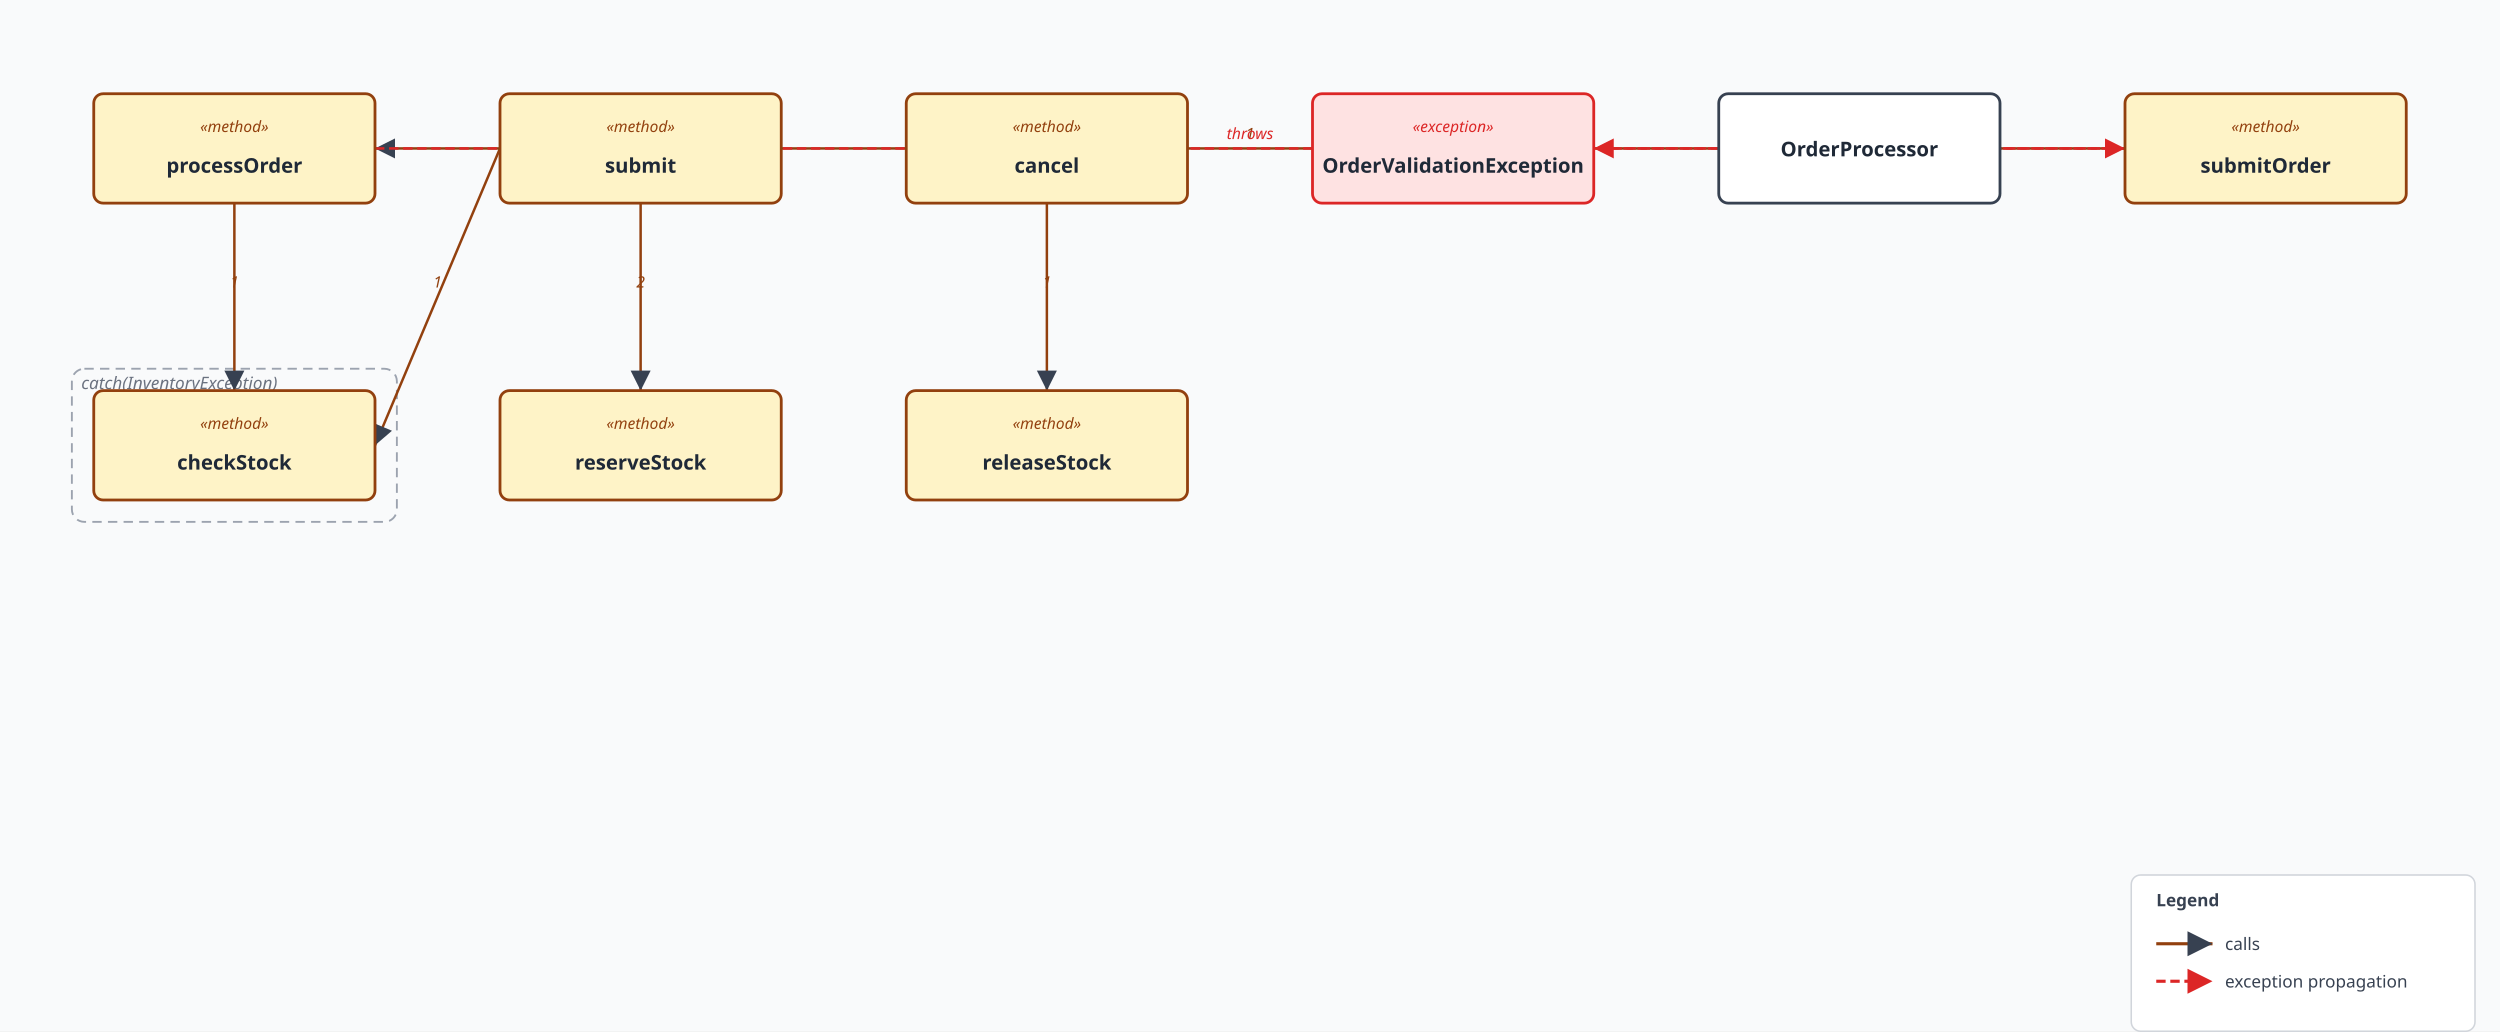
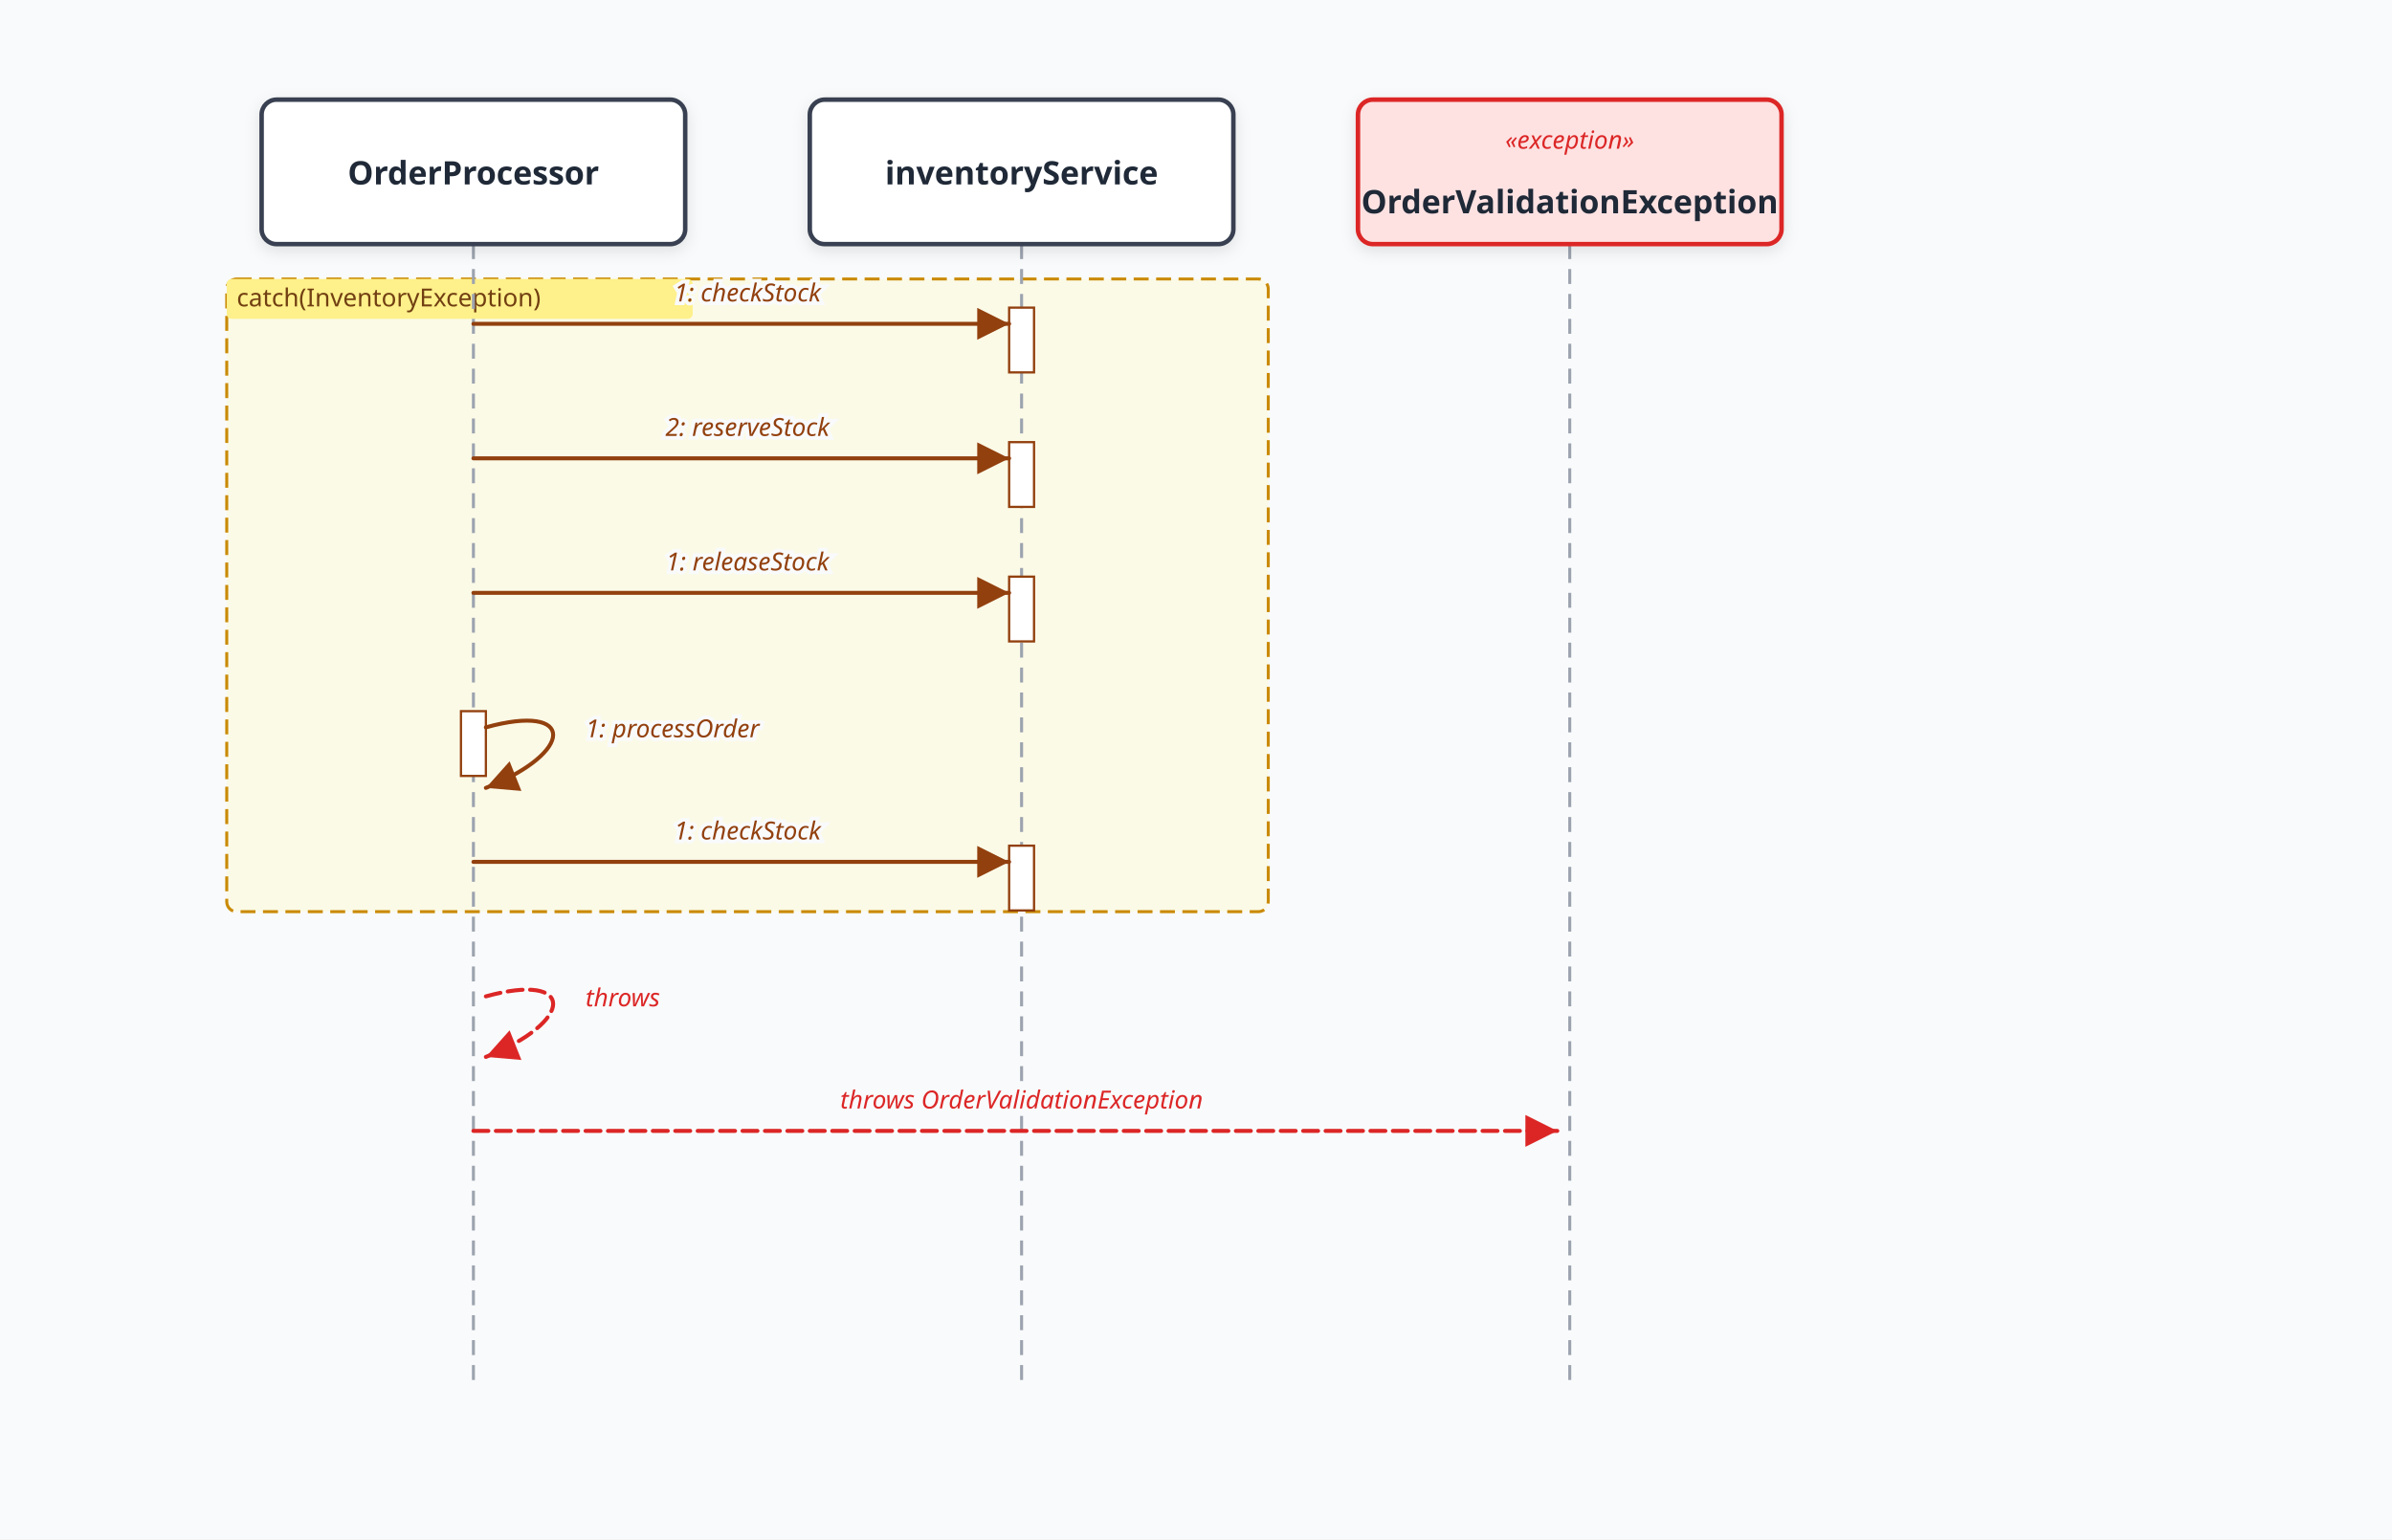
- <svg xmlns="http://www.w3.org/2000/svg" width="1600" height="660" viewBox="0 0 1600 660">
+ <svg xmlns="http://www.w3.org/2000/svg" width="960" height="618" viewBox="0 0 960 618">
  <defs>
    <style>
- svg { font-family: sans-serif; }
+ svg { font-family: -apple-system, BlinkMacSystemFont, 'Segoe UI', sans-serif; }
+ .node-rect { transition: filter 0.15s; }
+ .node-rect:hover { stroke-width: 2.5 !important; }
+ .edge-line { stroke-linecap: round; stroke-linejoin: round; }
+ .edge-label { paint-order: stroke; stroke: #f9fafb; stroke-width: 3; }
+ .group-rect { }
+ .node-label { pointer-events: none; }
</style>
-     <marker id="hollowTriangle" markerWidth="12" markerHeight="12" refX="10" refY="5" orient="auto">
-       <path d="M0,0 L10,5 L0,10 Z" fill="#ffffff" stroke="#374151" stroke-width="1" />
+     <filter id="nodeShadow" x="-15%" y="-15%" width="130%" height="130%">
+       <feDropShadow dx="0" dy="2" stdDeviation="3" flood-color="#0000001a" />
+     </filter>
+     <marker id="seq-marker-call" markerWidth="10" markerHeight="8" refX="8" refY="4" orient="auto">
+       <path d="M0,0 L8,4 L0,8 Z" fill="#92400e" />
    </marker>
-     <marker id="filledArrow" markerWidth="10" markerHeight="8" refX="8" refY="4" orient="auto">
-       <path d="M0,0 L8,4 L0,8 Z" fill="#374151" />
-     </marker>
-     <marker id="openArrow" markerWidth="10" markerHeight="8" refX="8" refY="4" orient="auto">
-       <path d="M0,0 L8,4 L0,8" fill="none" stroke="#6b7280" stroke-width="1.2" />
-     </marker>
-     <marker id="exceptionArrow" markerWidth="10" markerHeight="8" refX="8" refY="4" orient="auto">
+     <marker id="seq-marker-exc" markerWidth="10" markerHeight="8" refX="8" refY="4" orient="auto">
      <path d="M0,0 L8,4 L0,8 Z" fill="#dc2626" />
    </marker>
  </defs>
-   <rect width="1600" height="660" fill="#f9fafb" />
-   <rect class="group-rect" x="46.0" y="236.0" width="208.0" height="98.0" rx="8" fill="none" stroke="#9ca3af" stroke-dasharray="6,4" stroke-width="1.2" />
-   <text x="52.0" y="249.0" font-family="sans-serif" font-size="11" fill="#6b7280" font-style="italic">catch(InventoryException)</text>
-   <line x1="320.0" y1="95.0" x2="240.0" y2="285.0" stroke="#92400e" stroke-width="1.6" marker-end="url(#filledArrow)" />
-   <text x="280.0" y="184.0" text-anchor="middle" font-family="sans-serif" font-size="10" fill="#92400e" font-style="italic">1</text>
-   <line x1="410.0" y1="130.0" x2="410.0" y2="250.0" stroke="#92400e" stroke-width="1.6" marker-end="url(#filledArrow)" />
-   <text x="410.0" y="184.0" text-anchor="middle" font-family="sans-serif" font-size="10" fill="#92400e" font-style="italic">2</text>
-   <line x1="670.0" y1="130.0" x2="670.0" y2="250.0" stroke="#92400e" stroke-width="1.6" marker-end="url(#filledArrow)" />
-   <text x="670.0" y="184.0" text-anchor="middle" font-family="sans-serif" font-size="10" fill="#92400e" font-style="italic">1</text>
-   <line x1="150.0" y1="130.0" x2="150.0" y2="250.0" stroke="#92400e" stroke-width="1.6" marker-end="url(#filledArrow)" />
-   <text x="150.0" y="184.0" text-anchor="middle" font-family="sans-serif" font-size="10" fill="#92400e" font-style="italic">1</text>
-   <line x1="1360.0" y1="95.0" x2="240.0" y2="95.0" stroke="#92400e" stroke-width="1.6" marker-end="url(#filledArrow)" />
-   <text x="800.0" y="89.0" text-anchor="middle" font-family="sans-serif" font-size="10" fill="#92400e" font-style="italic">1</text>
-   <line x1="240.0" y1="95.0" x2="1360.0" y2="95.0" stroke="#dc2626" stroke-width="1.6" stroke-dasharray="6,3" marker-end="url(#exceptionArrow)" />
-   <text x="800.0" y="89.0" text-anchor="middle" font-family="sans-serif" font-size="10" fill="#dc2626" font-style="italic">throws</text>
-   <line x1="1360.0" y1="95.0" x2="1020.0" y2="95.0" stroke="#dc2626" stroke-width="1.6" stroke-dasharray="6,3" marker-end="url(#exceptionArrow)" />
-   <text x="1190.0" y="89.0" text-anchor="middle" font-family="sans-serif" font-size="10" fill="#dc2626" font-style="italic">throws</text>
-   <g id="OrderProcessor">
-     <rect x="1100.0" y="60.0" width="180.0" height="70.0" rx="6" fill="#ffffff" stroke="#374151" stroke-width="1.8" />
-     <text x="1190.0" y="95.0" text-anchor="middle" dominant-baseline="central" font-family="sans-serif" font-size="13" font-weight="bold" fill="#1f2937">OrderProcessor</text>
-   </g>
-   <g id="OrderProcessor.submit">
-     <rect x="320.0" y="60.0" width="180.0" height="70.0" rx="6" fill="#fef3c7" stroke="#92400e" stroke-width="1.8" />
-     <text x="410.0" y="84.5" text-anchor="middle" font-family="sans-serif" font-size="10" fill="#92400e" font-style="italic">«method»</text>
-     <text x="410.0" y="105.5" text-anchor="middle" dominant-baseline="central" font-family="sans-serif" font-size="13" font-weight="bold" fill="#1f2937">submit</text>
-   </g>
-   <g id="inventoryService.checkStock">
-     <rect x="60.0" y="250.0" width="180.0" height="70.0" rx="6" fill="#fef3c7" stroke="#92400e" stroke-width="1.8" />
-     <text x="150.0" y="274.5" text-anchor="middle" font-family="sans-serif" font-size="10" fill="#92400e" font-style="italic">«method»</text>
-     <text x="150.0" y="295.5" text-anchor="middle" dominant-baseline="central" font-family="sans-serif" font-size="13" font-weight="bold" fill="#1f2937">checkStock</text>
-   </g>
-   <g id="inventoryService.reserveStock">
-     <rect x="320.0" y="250.0" width="180.0" height="70.0" rx="6" fill="#fef3c7" stroke="#92400e" stroke-width="1.8" />
-     <text x="410.0" y="274.5" text-anchor="middle" font-family="sans-serif" font-size="10" fill="#92400e" font-style="italic">«method»</text>
-     <text x="410.0" y="295.5" text-anchor="middle" dominant-baseline="central" font-family="sans-serif" font-size="13" font-weight="bold" fill="#1f2937">reserveStock</text>
-   </g>
-   <g id="OrderProcessor.cancel">
-     <rect x="580.0" y="60.0" width="180.0" height="70.0" rx="6" fill="#fef3c7" stroke="#92400e" stroke-width="1.8" />
-     <text x="670.0" y="84.5" text-anchor="middle" font-family="sans-serif" font-size="10" fill="#92400e" font-style="italic">«method»</text>
-     <text x="670.0" y="105.5" text-anchor="middle" dominant-baseline="central" font-family="sans-serif" font-size="13" font-weight="bold" fill="#1f2937">cancel</text>
-   </g>
-   <g id="inventoryService.releaseStock">
-     <rect x="580.0" y="250.0" width="180.0" height="70.0" rx="6" fill="#fef3c7" stroke="#92400e" stroke-width="1.8" />
-     <text x="670.0" y="274.5" text-anchor="middle" font-family="sans-serif" font-size="10" fill="#92400e" font-style="italic">«method»</text>
-     <text x="670.0" y="295.5" text-anchor="middle" dominant-baseline="central" font-family="sans-serif" font-size="13" font-weight="bold" fill="#1f2937">releaseStock</text>
-   </g>
-   <g id="OrderProcessor.processOrder">
-     <rect x="60.0" y="60.0" width="180.0" height="70.0" rx="6" fill="#fef3c7" stroke="#92400e" stroke-width="1.8" />
-     <text x="150.0" y="84.5" text-anchor="middle" font-family="sans-serif" font-size="10" fill="#92400e" font-style="italic">«method»</text>
-     <text x="150.0" y="105.5" text-anchor="middle" dominant-baseline="central" font-family="sans-serif" font-size="13" font-weight="bold" fill="#1f2937">processOrder</text>
-   </g>
-   <g id="OrderProcessor.submitOrder">
-     <rect x="1360.0" y="60.0" width="180.0" height="70.0" rx="6" fill="#fef3c7" stroke="#92400e" stroke-width="1.8" />
-     <text x="1450.0" y="84.5" text-anchor="middle" font-family="sans-serif" font-size="10" fill="#92400e" font-style="italic">«method»</text>
-     <text x="1450.0" y="105.5" text-anchor="middle" dominant-baseline="central" font-family="sans-serif" font-size="13" font-weight="bold" fill="#1f2937">submitOrder</text>
-   </g>
-   <g id="exception:OrderValidationException">
-     <rect x="840.0" y="60.0" width="180.0" height="70.0" rx="6" fill="#fee2e2" stroke="#dc2626" stroke-width="1.8" />
-     <text x="930.0" y="84.5" text-anchor="middle" font-family="sans-serif" font-size="10" fill="#dc2626" font-style="italic">«exception»</text>
-     <text x="930.0" y="105.5" text-anchor="middle" dominant-baseline="central" font-family="sans-serif" font-size="13" font-weight="bold" fill="#1f2937">OrderValidationException</text>
-   </g>
-   <rect x="1364.0" y="560.0" width="220.0" height="100.0" rx="6" fill="#ffffff" stroke="#d1d5db" stroke-width="1" />
-   <text x="1380.0" y="580.0" font-family="sans-serif" font-size="11" font-weight="bold" fill="#374151">Legend</text>
-   <line x1="1380.0" y1="604.0" x2="1416.0" y2="604.0" stroke="#92400e" stroke-width="2" marker-end="url(#filledArrow)" />
-   <text x="1424.0" y="608.0" font-family="sans-serif" font-size="11" fill="#374151">calls</text>
-   <line x1="1380.0" y1="628.0" x2="1416.0" y2="628.0" stroke="#dc2626" stroke-width="2" stroke-dasharray="6,3" marker-end="url(#exceptionArrow)" />
-   <text x="1424.0" y="632.0" font-family="sans-serif" font-size="11" fill="#374151">exception propagation</text>
+   <rect width="960" height="618" fill="#f9fafb" />
+   <rect class="group-rect" x="91.0" y="112.0" width="418.0" height="254.0" rx="4" fill="#fef9c3" fill-opacity="0.35" stroke="#ca8a04" stroke-dasharray="6,3" stroke-width="1.2" />
+   <rect x="91.0" y="112.0" width="187.0" height="16" rx="2" fill="#fef08a" />
+   <text x="95.0" y="123.0" font-family="sans-serif" font-size="10" fill="#713f12">catch(InventoryException)</text>
+   <line x1="190.0" y1="98.0" x2="190.0" y2="558.0" stroke="#9ca3af" stroke-width="1.2" stroke-dasharray="6,4" />
+   <line x1="410.0" y1="98.0" x2="410.0" y2="558.0" stroke="#9ca3af" stroke-width="1.2" stroke-dasharray="6,4" />
+   <line x1="630.0" y1="98.0" x2="630.0" y2="558.0" stroke="#9ca3af" stroke-width="1.2" stroke-dasharray="6,4" />
+   <rect x="405.0" y="123.5" width="10.0" height="26.0" fill="#ffffff" stroke="#92400e" stroke-width="0.9" />
+   <rect x="405.0" y="177.5" width="10.0" height="26.0" fill="#ffffff" stroke="#92400e" stroke-width="0.9" />
+   <rect x="405.0" y="231.5" width="10.0" height="26.0" fill="#ffffff" stroke="#92400e" stroke-width="0.9" />
+   <rect x="185.0" y="285.5" width="10.0" height="26.0" fill="#ffffff" stroke="#92400e" stroke-width="0.9" />
+   <rect x="405.0" y="339.5" width="10.0" height="26.0" fill="#ffffff" stroke="#92400e" stroke-width="0.9" />
+   <line class="edge-line" x1="190.0" y1="130.0" x2="405.0" y2="130.0" stroke="#92400e" stroke-width="1.6" marker-end="url(#seq-marker-call)" />
+   <text class="edge-label" x="300.0" y="121.0" text-anchor="middle" font-family="sans-serif" font-size="10" fill="#92400e" font-style="italic">1: checkStock</text>
+   <line class="edge-line" x1="190.0" y1="184.0" x2="405.0" y2="184.0" stroke="#92400e" stroke-width="1.6" marker-end="url(#seq-marker-call)" />
+   <text class="edge-label" x="300.0" y="175.0" text-anchor="middle" font-family="sans-serif" font-size="10" fill="#92400e" font-style="italic">2: reserveStock</text>
+   <line class="edge-line" x1="190.0" y1="238.0" x2="405.0" y2="238.0" stroke="#92400e" stroke-width="1.6" marker-end="url(#seq-marker-call)" />
+   <text class="edge-label" x="300.0" y="229.0" text-anchor="middle" font-family="sans-serif" font-size="10" fill="#92400e" font-style="italic">1: releaseStock</text>
+   <path class="edge-line" d="M195.0 292.0 C231.0 282.0 231.0 302.0 195.0 316.3" fill="none" stroke="#92400e" stroke-width="1.6" marker-end="url(#seq-marker-call)" />
+   <text class="edge-label" x="235.0" y="296.0" text-anchor="start" font-family="sans-serif" font-size="10" fill="#92400e" font-style="italic">1: processOrder</text>
+   <line class="edge-line" x1="190.0" y1="346.0" x2="405.0" y2="346.0" stroke="#92400e" stroke-width="1.6" marker-end="url(#seq-marker-call)" />
+   <text class="edge-label" x="300.0" y="337.0" text-anchor="middle" font-family="sans-serif" font-size="10" fill="#92400e" font-style="italic">1: checkStock</text>
+   <path class="edge-line" d="M195.0 400.0 C231.0 390.0 231.0 410.0 195.0 424.3" fill="none" stroke="#dc2626" stroke-width="1.6" stroke-dasharray="6,3" marker-end="url(#seq-marker-exc)" />
+   <text class="edge-label" x="235.0" y="404.0" text-anchor="start" font-family="sans-serif" font-size="10" fill="#dc2626" font-style="italic">throws</text>
+   <line class="edge-line" x1="190.0" y1="454.0" x2="625.0" y2="454.0" stroke="#dc2626" stroke-width="1.6" stroke-dasharray="6,3" marker-end="url(#seq-marker-exc)" />
+   <text class="edge-label" x="410.0" y="445.0" text-anchor="middle" font-family="sans-serif" font-size="10" fill="#dc2626" font-style="italic">throws OrderValidationException</text>
+   <rect class="node-rect" x="105.0" y="40.0" width="170.0" height="58.0" rx="6" fill="#ffffff" stroke="#374151" stroke-width="1.8" filter="url(#nodeShadow)" />
+   <text class="node-label" x="190.0" y="69.0" text-anchor="middle" dominant-baseline="central" font-family="sans-serif" font-size="13" font-weight="bold" fill="#1f2937">OrderProcessor</text>
+   <rect class="node-rect" x="325.0" y="40.0" width="170.0" height="58.0" rx="6" fill="#ffffff" stroke="#374151" stroke-width="1.8" filter="url(#nodeShadow)" />
+   <text class="node-label" x="410.0" y="69.0" text-anchor="middle" dominant-baseline="central" font-family="sans-serif" font-size="13" font-weight="bold" fill="#1f2937">inventoryService</text>
+   <rect class="node-rect" x="545.0" y="40.0" width="170.0" height="58.0" rx="6" fill="#fee2e2" stroke="#dc2626" stroke-width="1.8" filter="url(#nodeShadow)" />
+   <text class="node-label" x="630.0" y="59.7" text-anchor="middle" font-family="sans-serif" font-size="10" fill="#dc2626" font-style="italic">«exception»</text>
+   <text class="node-label" x="630.0" y="80.6" text-anchor="middle" dominant-baseline="central" font-family="sans-serif" font-size="13" font-weight="bold" fill="#1f2937">OrderValidationException</text>
</svg>
